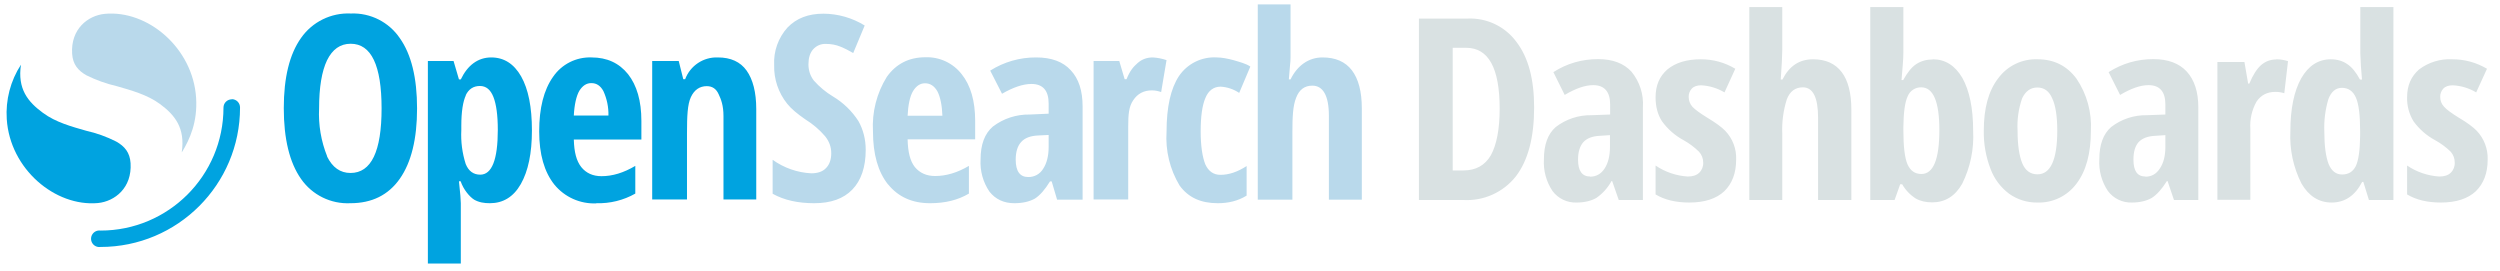
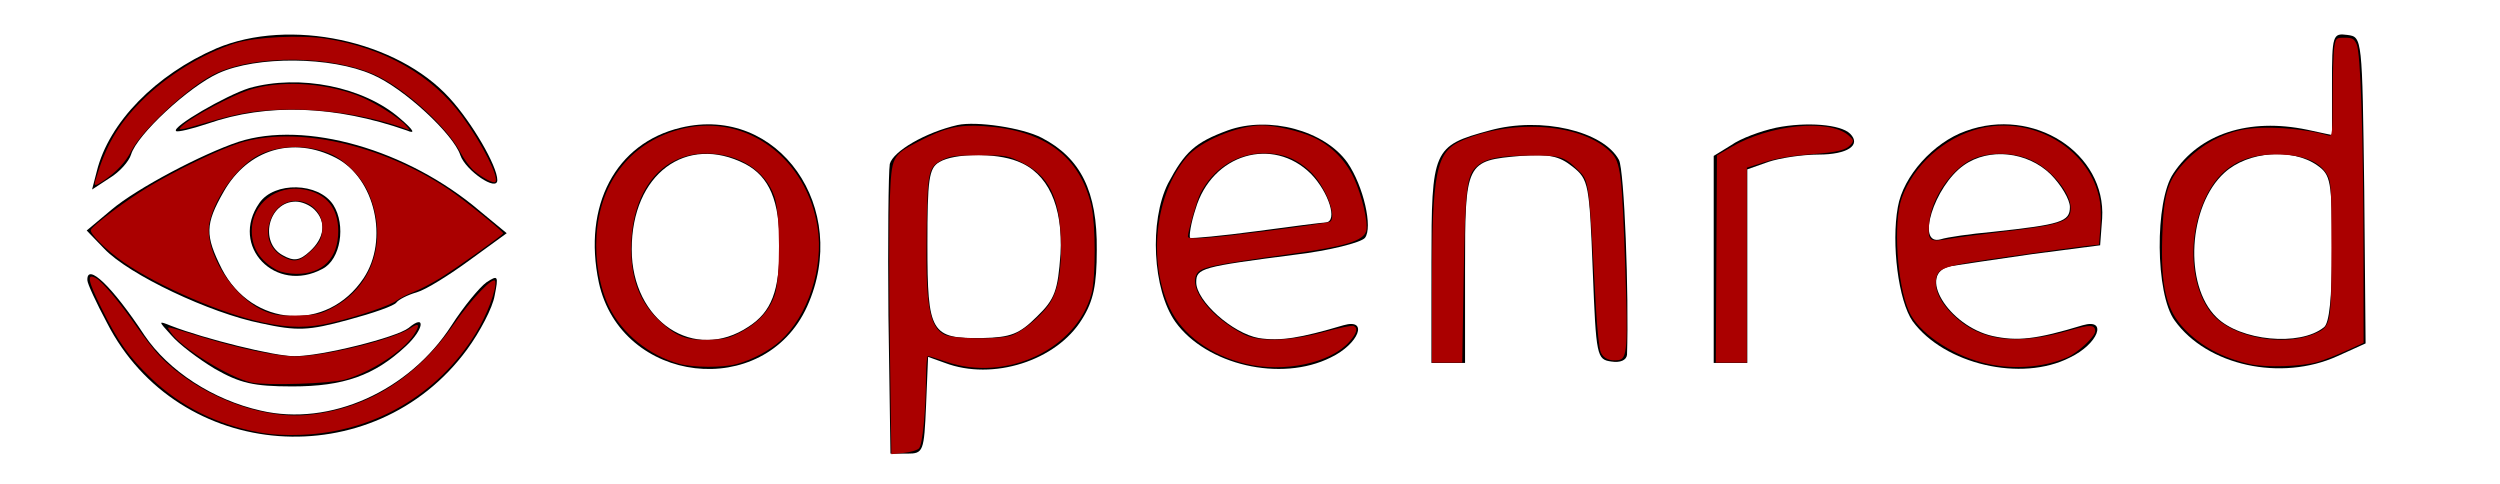
- <svg xmlns="http://www.w3.org/2000/svg" height="28" width="259" viewBox="0 0 148 16" fill="none">
-   <style>.a{fill:#00A3E0}.b{fill:#B9D9EB}.c{fill:#D9E1E2}</style>
-   <g class="a">
-     <path d="M13.72 5.88a.49.49 0 0 0-.49.49 7.28 7.28 0 0 1-7.28 7.28.49.49 0 1 0 0 .97c4.57 0 8.26-3.7 8.26-8.25a.49.49 0 0 0-.49-.5Z" />
-     <path d="M1.24 3.83A5.28 5.28 0 0 0 .4 7.05c.19 2.96 2.87 5.2 5.4 4.97 1-.1 2.02-.9 1.93-2.36-.04-.63-.35-1-.85-1.28a7.65 7.65 0 0 0-1.78-.64c-.84-.24-1.81-.5-2.56-1.06-.9-.66-1.51-1.42-1.3-2.85Z" />
-     <path fill-rule="evenodd" clip-rule="evenodd" d="M23.67 10.58c.68-.97 1.02-2.36 1.02-4.16 0-1.81-.34-3.2-1.02-4.16A3.33 3.33 0 0 0 20.77.8a3.4 3.4 0 0 0-2.95 1.45c-.68.96-1.02 2.34-1.02 4.15 0 1.82.34 3.22 1.02 4.19a3.36 3.36 0 0 0 2.93 1.44c1.26 0 2.24-.48 2.92-1.45Zm-4.3-1.32a6.74 6.74 0 0 1-.48-2.84c0-1.25.16-2.2.47-2.85.32-.65.78-.98 1.4-.98 1.22 0 1.83 1.28 1.83 3.83 0 2.54-.61 3.82-1.84 3.82-.61 0-1.07-.33-1.39-.98Zm8.7 2.56c.28.16.58.21.93.21.77 0 1.39-.36 1.83-1.13.44-.77.66-1.83.66-3.18 0-1.38-.21-2.44-.64-3.2-.43-.75-1.02-1.12-1.77-1.12-.78 0-1.4.46-1.8 1.3h-.11l-.32-1.09h-1.52V15.6h1.95v-3.57c0-.14-.03-.61-.11-1.3h.1c.17.5.53.92.8 1.09Zm-.5-6.18c.18-.37.46-.55.84-.55.37 0 .63.22.8.65.17.43.26 1.08.26 1.95 0 1.76-.35 2.65-1.04 2.65-.4 0-.69-.21-.86-.63a5.67 5.67 0 0 1-.26-2.01v-.26c0-.84.1-1.44.27-1.8Zm7.73 6.4a3.04 3.04 0 0 1-2.48-1.11c-.6-.75-.9-1.8-.9-3.15 0-1.38.27-2.45.82-3.23a2.64 2.64 0 0 1 2.28-1.15c.91 0 1.63.33 2.16.99.52.66.79 1.58.79 2.77v1.1h-4c.02.74.15 1.26.44 1.63.29.36.69.54 1.2.54.65 0 1.31-.2 2-.61v1.64a4.4 4.4 0 0 1-2.31.57ZM35 4.92c-.28 0-.51.15-.7.45-.18.3-.3.84-.33 1.47h2.05a3.3 3.3 0 0 0-.3-1.45c-.17-.31-.4-.47-.71-.47Zm7.83 1.92v4.97h1.94V6.46c0-1-.2-1.76-.57-2.28-.37-.52-.94-.78-1.7-.78a1.99 1.99 0 0 0-1.94 1.29h-.11l-.27-1.08h-1.57v8.2h2.06V7.89c0-1.02.03-1.71.23-2.14.2-.43.52-.65.94-.65.33 0 .56.16.7.47.15.31.29.68.29 1.3Z" />
+ <svg xmlns="http://www.w3.org/2000/svg" version="1.0" width="372pt" height="72pt" viewBox="0 0 372 72" preserveAspectRatio="xMidYMid meet" id="svg225">
+   <defs id="defs229" />
+   <g transform="translate(0,72) scale(0.1,-0.1)" fill="#000000" stroke="none" id="g223">
+     <path d="M322 648 c-90 -39 -160 -110 -178 -183 l-7 -27 26 17 c15 9 29 25 32 35 9 30 86 101 130 121 57 26 168 25 229 -2 47 -20 121 -89 131 -120 8 -23 55 -55 55 -37 0 21 -38 86 -71 122 -78 86 -238 120 -347 74z" id="path197" />
+     <path d="M3470 595 l0 -76 -37 8 c-87 18 -160 -6 -199 -65 -28 -41 -27 -180 2 -219 48 -67 158 -91 242 -53 l42 19 -2 228 c-3 228 -3 228 -25 231 -22 3 -23 0 -23 -73z m-22 -121 c20 -14 22 -23 22 -123 0 -75 -4 -112 -12 -118 -36 -29 -125 -20 -160 15 -49 48 -42 166 12 215 35 32 101 37 138 11z" id="path199" />
+     <path d="M371 589 c-35 -11 -116 -58 -109 -64 2 -2 23 3 47 11 89 31 190 27 296 -10 14 -6 11 0 -10 18 -54 47 -149 66 -224 45z" id="path201" />
+     <path d="M1013 530 c-97 -23 -146 -116 -122 -230 33 -152 246 -177 310 -36 66 146 -43 301 -188 266z m96 -54 c36 -19 51 -55 51 -121 0 -68 -12 -99 -46 -121 -81 -54 -174 8 -174 115 0 112 81 172 169 127z" id="path203" />
+     <path d="M1425 534 c-48 -11 -96 -39 -101 -58 -2 -12 -3 -113 -2 -226 l3 -205 25 0 c24 0 25 3 28 72 l3 72 25 -9 c71 -27 166 3 204 65 17 27 22 51 22 103 1 87 -24 137 -82 167 -29 15 -97 25 -125 19z m89 -54 c45 -17 68 -66 64 -138 -4 -54 -8 -67 -35 -93 -26 -26 -39 -31 -81 -32 -77 -1 -82 7 -82 139 0 97 2 114 18 123 22 13 83 14 116 1z" id="path205" />
+     <path d="M1827 526 c-49 -18 -64 -32 -89 -79 -28 -56 -23 -158 11 -206 46 -64 157 -90 231 -53 42 20 57 59 19 48 -64 -19 -94 -24 -126 -19 -39 7 -93 55 -93 83 0 21 8 23 147 41 51 6 98 18 104 25 12 15 -2 77 -26 112 -34 48 -117 70 -178 48z m124 -65 c26 -27 40 -70 22 -72 -5 0 -51 -6 -103 -13 -52 -7 -97 -11 -99 -10 -2 2 1 22 8 43 24 82 115 109 172 52z" id="path207" />
+     <path d="M2217 526 c-85 -23 -87 -28 -87 -198 l0 -148 25 0 25 0 0 139 c0 160 1 162 83 169 42 3 57 0 77 -16 24 -19 25 -26 30 -154 5 -129 6 -133 28 -136 13 -2 22 2 23 10 3 89 -4 275 -12 290 -23 43 -116 65 -192 44z" id="path209" />
+     <path d="M2643 530 c-23 -5 -53 -16 -67 -26 l-26 -16 0 -154 0 -154 25 0 25 0 0 144 0 144 31 11 c18 6 51 11 75 11 43 0 64 14 47 31 -14 14 -65 18 -110 9z" id="path211" />
+     <path d="M2925 525 c-48 -17 -93 -67 -101 -113 -10 -55 1 -140 22 -170 47 -64 162 -91 234 -54 42 20 57 59 19 48 -69 -21 -97 -24 -134 -16 -66 15 -114 94 -62 104 12 2 67 10 122 18 l100 13 3 40 c6 97 -102 167 -203 130z m126 -64 c16 -16 29 -38 29 -49 0 -22 -13 -26 -115 -37 -33 -3 -68 -8 -77 -11 -38 -11 -10 79 34 110 38 27 95 20 129 -13z" id="path213" />
+     <path d="M355 509 c-54 -18 -151 -69 -189 -101 l-37 -31 26 -27 c37 -39 158 -96 233 -111 55 -12 71 -11 130 5 37 10 69 21 72 26 3 4 16 11 30 15 14 4 49 26 79 48 l55 40 -40 33 c-108 92 -260 135 -359 103z m145 -24 c58 -30 79 -122 41 -179 -54 -81 -166 -73 -211 14 -25 50 -25 66 3 115 36 63 103 83 167 50z" id="path215" />
+     <path d="M386 418 c-45 -64 24 -136 94 -98 27 14 35 65 16 95 -22 34 -88 35 -110 3z m82 -10 c18 -18 15 -42 -7 -62 -15 -14 -24 -15 -40 -6 -36 19 -22 80 19 80 9 0 21 -5 28 -12z" id="path217" />
+     <path d="M130 303 c0 -5 13 -33 29 -63 106 -208 397 -229 536 -40 19 26 38 62 41 80 6 30 5 31 -12 20 -10 -7 -34 -36 -52 -64 -63 -98 -181 -151 -284 -127 -71 16 -137 59 -173 112 -48 73 -86 109 -85 82z" id="path219" />
+     <path d="M255 221 c11 -13 40 -35 65 -50 37 -21 57 -26 115 -26 76 0 122 16 169 60 27 25 30 49 4 27 -18 -14 -129 -42 -170 -42 -30 0 -134 26 -183 45 -20 8 -20 8 0 -14z" id="path221" />
  </g>
-   <g class="b">
-     <path d="M10.77 9.01c.47-.77.93-1.79.84-3.22C11.42 2.83 8.74.58 6.2.82c-1 .1-2.02.9-1.93 2.36.04.63.35 1 .85 1.28a8.2 8.2 0 0 0 1.79.64c.83.24 1.8.5 2.55 1.05.9.66 1.51 1.43 1.3 2.86Z" />
-     <path fill-rule="evenodd" clip-rule="evenodd" d="M78.67 6.85v4.97h1.95v-5.4c0-1-.2-1.75-.59-2.26-.39-.51-.97-.76-1.74-.76-.82 0-1.49.48-1.89 1.3h-.1l.07-.84c.02-.18.03-.3.03-.46V.26h-1.94v11.56h2.05v-4c0-.9.03-1.56.22-2.03.18-.48.5-.72.96-.72.62 0 .98.57.98 1.78Zm-28.21 4.37c.52-.54.79-1.33.79-2.35 0-.63-.15-1.2-.43-1.7a4.6 4.6 0 0 0-1.51-1.46 4.84 4.84 0 0 1-1.13-.94c-.21-.27-.32-.6-.32-.96 0-.38.09-.67.27-.88a.95.95 0 0 1 .77-.33c.3 0 .58.05.85.16s.52.24.76.38l.68-1.63a4.7 4.7 0 0 0-2.44-.7c-.9 0-1.6.27-2.13.82a3.08 3.08 0 0 0-.79 2.22 3.51 3.51 0 0 0 .77 2.29c.24.3.6.6 1.08.93a5 5 0 0 1 1.17 1c.24.3.36.63.36 1s-.1.66-.3.87c-.2.22-.5.32-.89.32a4.3 4.3 0 0 1-2.28-.8v2.01c.68.38 1.5.56 2.46.56.99 0 1.74-.27 2.26-.81Zm2.12-.3c.6.74 1.43 1.11 2.48 1.11.9 0 1.66-.19 2.3-.57V9.82c-.68.4-1.34.6-2 .6-.5 0-.9-.17-1.2-.53-.29-.37-.41-.9-.43-1.64h4V7.16c0-1.19-.27-2.11-.8-2.77a2.6 2.6 0 0 0-2.15-1c-.98 0-1.74.4-2.28 1.16a5.51 5.51 0 0 0-.82 3.23c0 1.35.3 2.4.9 3.15Zm1.48-5.54c.19-.3.42-.45.7-.45.31 0 .55.16.73.47.17.31.28.84.3 1.45h-2.06c.03-.63.14-1.17.33-1.47Zm8.52 6.44-.32-1.08h-.1c-.3.49-.6.83-.9 1.02-.33.18-.73.27-1.21.27-.62 0-1.11-.23-1.47-.68a3.06 3.06 0 0 1-.53-1.91c0-.88.24-1.53.73-1.95a3.5 3.5 0 0 1 2.18-.71l1.12-.05v-.6c0-.77-.34-1.16-1.02-1.16-.5 0-1.08.2-1.74.58l-.7-1.37a5.02 5.02 0 0 1 2.72-.78c.9 0 1.59.25 2.05.76.47.5.7 1.21.7 2.14v5.52h-1.5Zm-1.7-1.34a1 1 0 0 0 .87-.48c.22-.33.33-.77.33-1.31v-.7l-.62.03c-.46.02-.8.15-1.01.39-.21.23-.32.58-.32 1.04 0 .69.25 1.03.74 1.03Zm8.18-6.92a3.1 3.1 0 0 0-.81-.16c-.34 0-.64.1-.9.33-.25.22-.45.44-.66.96h-.11l-.32-1.08h-1.52v8.2h2.05V7.5c0-.73.04-1.2.3-1.57.25-.38.62-.58 1.1-.58.22 0 .41.05.55.1l.32-1.9Zm3.03 8.47c-.99 0-1.74-.33-2.26-1.05a5.48 5.48 0 0 1-.77-3.18c0-1.47.25-2.56.73-3.29a2.52 2.52 0 0 1 2.24-1.11c.3 0 .65.07.99.16.33.1.74.2 1 .38l-.66 1.56a2.2 2.2 0 0 0-1.1-.37c-.41 0-.72.23-.9.67-.19.44-.28 1.1-.28 1.98 0 .86.1 1.5.27 1.94.19.42.49.63.9.63.5 0 1.01-.17 1.55-.52v1.75c-.52.32-1.09.45-1.71.45Z" />
-   </g>
-   <path class="c" d="M90.82 6.37c0 1.77-.36 3.13-1.08 4.07a3.69 3.69 0 0 1-3.11 1.4H84V1.1h2.87a3.4 3.4 0 0 1 2.91 1.39c.7.92 1.04 2.2 1.04 3.87Zm-2.04.06c0-2.4-.66-3.6-1.98-3.6H86v7.26h.64c.73 0 1.27-.3 1.62-.9.34-.62.52-1.54.52-2.76Zm7.05 5.41-.39-1.12h-.04a2.9 2.9 0 0 1-.9 1c-.3.17-.7.27-1.16.27a1.7 1.7 0 0 1-1.43-.68 3.04 3.04 0 0 1-.51-1.88c0-.86.23-1.5.7-1.91a3.36 3.36 0 0 1 2.12-.7l1.1-.04v-.6c0-.75-.34-1.14-1-1.14-.49 0-1.05.2-1.69.58l-.67-1.35c.81-.52 1.7-.77 2.65-.77.86 0 1.52.25 1.97.74a3 3 0 0 1 .68 2.11v5.49h-1.43Zm-1.7-1.38c.36 0 .65-.16.86-.48.21-.32.32-.75.32-1.28V8l-.6.04c-.45.02-.77.15-.98.38-.2.23-.31.57-.31 1.03 0 .67.24 1 .72 1Zm8.65-1.01c0 .8-.24 1.42-.7 1.87-.47.44-1.16.67-2.07.67-.8 0-1.47-.16-2-.48V9.8a3.82 3.82 0 0 0 1.9.65c.3 0 .52-.07.68-.22a.78.78 0 0 0 .24-.6.95.95 0 0 0-.25-.65 4.24 4.24 0 0 0-.91-.68 3.82 3.82 0 0 1-1.28-1.12c-.26-.4-.38-.88-.38-1.42 0-.7.23-1.24.7-1.65.49-.4 1.14-.6 1.98-.6.72 0 1.4.18 2.04.56l-.64 1.4a2.99 2.99 0 0 0-1.38-.42c-.24 0-.43.06-.56.2a.69.69 0 0 0-.18.48c0 .22.07.42.22.59.16.17.45.38.87.64.5.3.87.57 1.07.78a2.32 2.32 0 0 1 .65 1.7Zm4.85 2.39V6.97c0-1.2-.3-1.8-.9-1.8-.45 0-.77.24-.95.71a5.9 5.9 0 0 0-.27 2.03v3.93h-1.95V.42h1.95v2.54c0 .33-.03.91-.09 1.75h.1c.4-.8 1-1.2 1.81-1.2.75 0 1.31.25 1.7.76.38.5.57 1.25.57 2.23v5.34h-1.97Zm6.79-8.33c.74 0 1.32.37 1.75 1.1.42.75.64 1.79.64 3.13a6.3 6.3 0 0 1-.65 3.14c-.42.74-1.02 1.1-1.77 1.1-.37 0-.7-.07-.98-.23a2.42 2.42 0 0 1-.8-.84h-.12l-.33.93h-1.44V.42h1.96V3.1l-.01.35c0 .13-.04.55-.1 1.29h.1c.25-.45.5-.77.78-.95.28-.18.6-.27.97-.27Zm-.68 1.66a.84.84 0 0 0-.8.52c-.17.35-.25.96-.26 1.83v.2c0 .95.08 1.62.24 2 .18.4.45.58.83.58.7 0 1.06-.86 1.06-2.6 0-1.68-.36-2.53-1.07-2.53Zm10.04 2.57c0 1.34-.28 2.38-.85 3.13a2.77 2.77 0 0 1-2.33 1.12 2.8 2.8 0 0 1-1.66-.52 3.25 3.25 0 0 1-1.1-1.47 6.02 6.02 0 0 1-.4-2.26c0-1.33.28-2.36.85-3.1a2.76 2.76 0 0 1 2.34-1.13c.96 0 1.73.38 2.3 1.15a5 5 0 0 1 .85 3.08Zm-4.34 0c0 .85.1 1.5.28 1.93.18.43.48.65.9.65.77 0 1.17-.86 1.17-2.58 0-.86-.1-1.5-.3-1.92-.18-.42-.47-.64-.88-.64-.4 0-.7.22-.9.64a5 5 0 0 0-.27 1.92Zm9.26 4.1-.38-1.12h-.04c-.3.48-.6.81-.9 1-.3.17-.7.27-1.17.27a1.7 1.7 0 0 1-1.42-.68 3.04 3.04 0 0 1-.51-1.88c0-.86.23-1.5.7-1.91a3.36 3.36 0 0 1 2.12-.7l1.09-.04v-.6c0-.75-.33-1.14-1-1.14-.48 0-1.04.2-1.68.58l-.68-1.35c.82-.52 1.7-.77 2.65-.77.87 0 1.53.25 1.98.74.45.5.68 1.2.68 2.11v5.49h-1.43Zm-1.69-1.38c.36 0 .64-.16.85-.48.22-.32.33-.75.33-1.28V8l-.6.04c-.45.02-.78.15-.99.38-.2.23-.3.57-.3 1.03 0 .67.23 1 .71 1Zm7.74-6.95c.24 0 .48.04.7.11l-.22 1.9a1.62 1.62 0 0 0-.54-.08c-.47 0-.84.19-1.1.57a2.9 2.9 0 0 0-.37 1.62v4.2h-1.95V3.67h1.6l.22 1.28h.07c.21-.51.45-.88.7-1.1.26-.22.55-.33.9-.33Zm3.28 8.48c-.75 0-1.35-.38-1.78-1.12a6.17 6.17 0 0 1-.66-3.1c0-1.33.22-2.38.64-3.13.43-.75 1.01-1.13 1.76-1.13.37 0 .7.1.96.28.28.18.53.49.76.92h.12a23 23 0 0 1-.1-1.56V.42h1.96v11.42h-1.45l-.33-1.07h-.07c-.42.81-1.02 1.22-1.81 1.22Zm.63-1.66c.36 0 .63-.16.8-.49.16-.33.25-.93.26-1.8v-.26c0-.95-.08-1.62-.25-2-.17-.39-.45-.58-.83-.58-.36 0-.63.22-.8.67a5.9 5.9 0 0 0-.24 1.93c0 .84.09 1.48.25 1.9.17.42.44.63.8.63Zm8.61-.88c0 .8-.24 1.42-.7 1.87-.47.44-1.16.67-2.07.67-.8 0-1.47-.16-2-.48V9.8a3.83 3.83 0 0 0 1.9.65c.3 0 .53-.07.68-.22a.78.78 0 0 0 .24-.6.95.95 0 0 0-.24-.65 4.24 4.24 0 0 0-.92-.68 3.82 3.82 0 0 1-1.28-1.12 2.6 2.6 0 0 1-.38-1.42c0-.7.24-1.24.71-1.65a3 3 0 0 1 1.97-.6c.72 0 1.4.18 2.05.56l-.64 1.4a2.98 2.98 0 0 0-1.38-.42c-.25 0-.44.06-.57.2a.69.69 0 0 0-.18.48c0 .22.07.42.23.59.15.17.44.38.86.64.51.3.87.57 1.07.78a2.36 2.36 0 0 1 .65 1.7Z" />
+   <path style="fill:#aa0000;stroke-width:0.44" d="m 176.546,68.484 c -0.166,-11.895 -0.167,-24.913 -0.002,-28.931 0.355,-8.654 0.391,-8.726 5.766,-11.515 5.251,-2.724 7.892,-3.344 12.867,-3.019 12.048,0.787 19.03,5.945 21.346,15.768 0.863,3.659 0.888,14.245 0.042,17.423 -2.948,11.074 -16.973,17.672 -28.827,13.56 -1.797,-0.623 -3.431,-1.133 -3.631,-1.133 -0.2,0 -0.373,1.832 -0.385,4.071 -0.038,6.901 -0.69,13.554 -1.399,14.263 -0.352,0.352 -1.728,0.752 -3.058,0.89 l -2.418,0.25 z m 23.947,-1.867 c 2.028,-0.608 5.655,-3.512 7.474,-5.986 1.938,-2.635 2.754,-6.969 2.508,-13.32 -0.32,-8.285 -2.452,-12.469 -7.66,-15.033 -2.906,-1.431 -3.139,-1.471 -8.499,-1.471 -4.631,0 -5.792,0.141 -7.271,0.88 -2.852,1.426 -3.022,2.16 -3.21,13.863 -0.24,14.921 0.519,19.35 3.571,20.855 1.701,0.839 10.516,0.981 13.086,0.211 z" id="path379" transform="scale(0.75)" />
+   <path style="fill:#aa0000;stroke-width:0.44" d="m 247.12,72.174 c -6.99,-1.704 -12.544,-5.782 -15.031,-11.036 -4.421,-9.34 -2.923,-22.642 3.379,-30.004 2.696,-3.149 10.126,-6.257 14.953,-6.254 2.611,0.002 7.455,1.129 10.146,2.36 3.486,1.596 6.41,4.547 8.068,8.144 1.602,3.477 2.837,8.772 2.427,10.408 -0.497,1.98 -4.093,3.086 -14.919,4.585 -15.967,2.212 -17.995,2.65 -18.744,4.049 -1.555,2.906 2.815,8.491 9.281,11.863 3.081,1.606 9.111,1.442 16.017,-0.436 2.879,-0.783 5.503,-1.321 5.831,-1.195 0.964,0.37 0.693,1.436 -0.794,3.13 -3.731,4.25 -13.043,6.23 -20.615,4.385 z m 4.517,-26.388 c 6.479,-0.832 11.974,-1.633 12.213,-1.78 1.557,-0.962 -1.006,-7.391 -4.039,-10.131 -2.713,-2.451 -5.313,-3.455 -8.984,-3.471 -5.348,-0.022 -10.156,3.014 -12.699,8.02 -0.652,1.284 -2.451,7.534 -2.451,8.517 0,0.669 4.019,0.378 15.96,-1.155 z" id="path418" transform="scale(0.75)" />
+   <path style="fill:#aa0000;stroke-width:0.44" d="M 52.222,63.99 C 44.178,62.301 31.444,56.808 24.551,52.053 c -3.459,-2.386 -6.917,-5.839 -6.508,-6.499 0.676,-1.094 7.092,-5.881 11.225,-8.375 5.648,-3.409 14.116,-7.49 18.264,-8.802 11.156,-3.529 28.255,0.281 41.593,9.267 2.982,2.009 10.809,8.333 10.702,8.647 -0.133,0.392 -8.997,6.708 -12.342,8.795 -1.748,1.09 -4.207,2.374 -5.465,2.852 -1.258,0.478 -2.76,1.241 -3.337,1.695 -1.232,0.969 -7.578,3.131 -12.886,4.39 -4.618,1.095 -8.244,1.087 -13.574,-0.032 z m 13.935,-3.021 c 8.047,-4.312 10.918,-13.868 6.875,-22.878 -1.362,-3.035 -4.512,-6.247 -7.363,-7.508 -4.416,-1.953 -10.25,-1.877 -14.326,0.189 -4.132,2.094 -8.624,8.2 -9.759,13.267 -1.273,5.68 4.699,15.232 11.105,17.763 1.897,0.749 3.092,0.894 6.505,0.789 3.782,-0.117 4.447,-0.272 6.963,-1.62 z" id="path457" transform="scale(0.75)" />
+   <path style="fill:#aa0000;stroke-width:0.44" d="m 18.939,35.759 c 2.028,-6.837 4.457,-11.032 9.079,-15.679 5.031,-5.058 12.08,-9.408 18.633,-11.497 3.91,-1.247 13.13,-1.7 18.17,-0.892 11.469,1.837 20.953,7.262 26.88,15.375 3.982,5.451 7.397,12.216 6.579,13.034 -0.359,0.359 -2.536,-0.779 -4.256,-2.226 -0.75,-0.631 -2.012,-2.363 -2.803,-3.849 -2.498,-4.687 -10.305,-11.896 -16,-14.775 -8.579,-4.337 -24.708,-4.572 -32.825,-0.478 -5.129,2.586 -14.235,11.037 -16.331,15.157 -1.13,2.221 -2.9,4.128 -5.447,5.872 -1.754,1.2 -2.044,1.193 -1.678,-0.04 z" id="path496" transform="scale(0.75)" />
+   <path style="fill:#aa0000;stroke-width:0.44" d="m 36.518,24.644 c 2.148,-1.755 9.477,-5.647 12.641,-6.713 6.035,-2.033 14.755,-1.636 21.728,0.989 3.093,1.164 8.215,4.339 9.668,5.992 0.86,0.979 0.86,0.982 -0.016,0.658 -6.519,-2.413 -14.905,-3.836 -22.586,-3.832 -6.599,0.003 -10.132,0.548 -17.191,2.649 -5.462,1.626 -5.955,1.656 -4.244,0.258 z" id="path535" transform="scale(0.75)" />
+   <path style="fill:#aa0000;stroke-width:0.44" d="m 55.013,53.623 c -3.361,-1.769 -5.061,-4.407 -5.061,-7.855 0,-5.334 4.913,-9.193 10.406,-8.172 4.392,0.816 6.738,3.663 6.751,8.193 0.015,5.424 -3.069,8.586 -8.338,8.548 -1.341,-0.01 -3.032,-0.33 -3.758,-0.712 z m 6.655,-3.784 c 1.591,-1.503 2.033,-2.254 2.241,-3.804 0.847,-6.314 -7.492,-8.67 -10.068,-2.845 -1.436,3.247 -0.459,6.317 2.493,7.836 2.103,1.082 3.187,0.841 5.334,-1.188 z" id="path574" transform="scale(0.75)" />
+   <path style="fill:#aa0000;stroke-width:0.44" d="m 49.952,75.906 c -4.322,-0.898 -14.098,-6.951 -16.059,-9.944 -0.901,-1.374 -1.629,-1.477 5.937,0.838 7.896,2.417 15.201,3.923 18.925,3.902 5.821,-0.032 19.429,-3.398 22.693,-5.614 1.72,-1.167 1.963,-0.646 0.638,1.368 -2.139,3.254 -8.54,7.4 -13.67,8.855 -2.858,0.811 -15.468,1.217 -18.465,0.594 z" id="path613" transform="scale(0.75)" />
+   <path style="fill:#aa0000;stroke-width:0.44" d="m 51.287,85.768 c -8.295,-1.543 -15.459,-5.137 -21.237,-10.655 -4.512,-4.309 -6.651,-7.333 -9.994,-14.127 -2.657,-5.4 -2.905,-6.819 -1.016,-5.808 1.247,0.667 4.822,4.915 8.01,9.518 1.509,2.179 3.566,4.818 4.57,5.865 7.342,7.656 19.688,12.628 29.225,11.769 11.689,-1.052 21.626,-7.152 29.085,-17.855 3.651,-5.239 8.056,-9.828 8.323,-8.671 0.34,1.479 -1.61,6.678 -3.897,10.385 -7.48,12.127 -20.167,19.51 -34.503,20.079 -3.291,0.131 -6.034,-0.03 -8.567,-0.501 z" id="path652" transform="scale(0.75)" />
+   <path style="fill:#aa0000;stroke-width:0.44" d="m 134.757,72.177 c -5.955,-1.637 -11.297,-5.965 -13.893,-11.255 -1.896,-3.863 -2.837,-9.184 -2.512,-14.199 0.71,-10.955 7.124,-18.853 17.246,-21.234 12.497,-2.94 24.484,5.915 26.617,19.662 1.235,7.959 -1.936,17.564 -7.428,22.5 -2.157,1.938 -5.622,3.772 -8.673,4.588 -2.755,0.737 -8.569,0.706 -11.359,-0.061 z m 12.382,-6.376 c 3.319,-1.769 5.483,-4.153 6.553,-7.219 1.17,-3.351 1.138,-16.198 -0.049,-19.607 -1.799,-5.168 -7.051,-8.492 -13.47,-8.523 -9.013,-0.044 -14.976,7.518 -14.958,18.971 0.01,6.202 1.829,10.723 5.795,14.394 3.251,3.01 5.295,3.758 9.824,3.595 3.016,-0.109 3.92,-0.339 6.305,-1.611 z" id="path691" transform="scale(0.75)" />
+   <path style="fill:#aa0000;stroke-width:0.44" d="m 284.096,57.984 c 0.013,-24.341 0.747,-27.935 6.176,-30.203 10.393,-4.343 23.874,-3.182 29.413,2.533 1.838,1.897 2.121,4.208 2.753,22.504 0.563,16.3 0.415,18.376 -1.33,18.626 -1.718,0.247 -2.955,-0.289 -3.517,-1.523 -0.295,-0.648 -0.722,-4.564 -0.949,-8.703 -1.431,-26.117 -1.32,-25.27 -3.625,-27.544 -2.654,-2.617 -3.515,-2.871 -9.564,-2.82 -6.035,0.051 -8.629,0.569 -10.374,2.07 -2.103,1.809 -2.397,4.254 -2.696,22.42 l -0.273,16.614 h -3.011 -3.011 z" id="path730" transform="scale(0.75)" />
+   <path style="fill:#aa0000;stroke-width:0.44" d="m 340.528,51.394 0.114,-20.563 2.861,-1.671 c 7.629,-4.457 19.374,-5.635 23.217,-2.329 1.048,0.901 1.11,1.1 0.553,1.772 -1.008,1.214 -2.531,1.588 -8.247,2.024 -3.557,0.271 -6.58,0.789 -8.912,1.525 l -3.53,1.115 v 19.346 19.346 h -3.085 -3.085 z" id="path769" transform="scale(0.75)" />
+   <path style="fill:#aa0000;stroke-width:0.44" d="m 393.33,71.949 c -6.516,-1.707 -12.8,-6.103 -14.605,-10.216 -2.366,-5.393 -3.142,-17.571 -1.428,-22.417 2.3,-6.502 8.374,-11.973 15.296,-13.776 10.302,-2.683 21.491,3.586 23.816,13.345 0.395,1.657 0.5,3.679 0.315,6.066 l -0.277,3.58 -2.694,0.293 c -1.482,0.161 -8.24,1.082 -15.017,2.047 -13.673,1.946 -14.425,2.199 -14.658,4.925 -0.174,2.029 1.062,4.417 3.509,6.78 5.303,5.121 12.431,6.036 23.051,2.957 4.079,-1.183 5.042,-1.146 5.042,0.193 0,1.069 -3.516,4.327 -5.638,5.225 -4.902,2.075 -11.172,2.449 -16.713,0.998 z m -6.227,-24.628 c 1.315,-0.237 5.765,-0.824 9.888,-1.305 11.978,-1.397 13.848,-2.03 13.848,-4.69 0,-3.008 -3.73,-7.61 -7.684,-9.481 -3.578,-1.693 -8.554,-1.783 -11.917,-0.217 -4.098,1.908 -8.064,7.748 -8.473,12.476 -0.332,3.841 -0.098,4.015 4.338,3.216 z" id="path808" transform="scale(0.75)" />
+   <path style="fill:#aa0000;stroke-width:0.44" d="m 446.268,72.217 c -5.367,-1.238 -9.558,-3.494 -12.852,-6.919 -3.635,-3.779 -4.736,-8.342 -4.426,-18.331 0.274,-8.816 1.1,-11.4 4.87,-15.231 2.972,-3.021 6.749,-5.103 10.78,-5.943 4.381,-0.914 12.178,-0.417 17.363,1.107 0.713,0.21 0.772,-0.371 0.796,-7.835 0.014,-4.434 0.166,-8.854 0.338,-9.822 0.302,-1.706 0.366,-1.76 2.059,-1.76 1.497,0 1.835,0.184 2.364,1.288 0.795,1.659 1.319,17.849 1.352,41.744 l 0.024,17.505 -3.351,1.527 c -1.843,0.84 -4.368,1.84 -5.611,2.221 -3.155,0.969 -10.418,1.208 -13.703,0.45 z m 12.96,-6.013 c 3.258,-1.401 3.324,-1.744 3.324,-17.132 0,-12.255 -0.05,-13.068 -0.894,-14.504 -1.428,-2.431 -4.452,-3.729 -9.124,-3.915 -8.001,-0.318 -12.95,2.951 -15.735,10.396 -2.857,7.637 -1.913,16.687 2.234,21.41 3.971,4.523 14.045,6.391 20.195,3.745 z" id="path847" transform="scale(0.75)" />
</svg>
